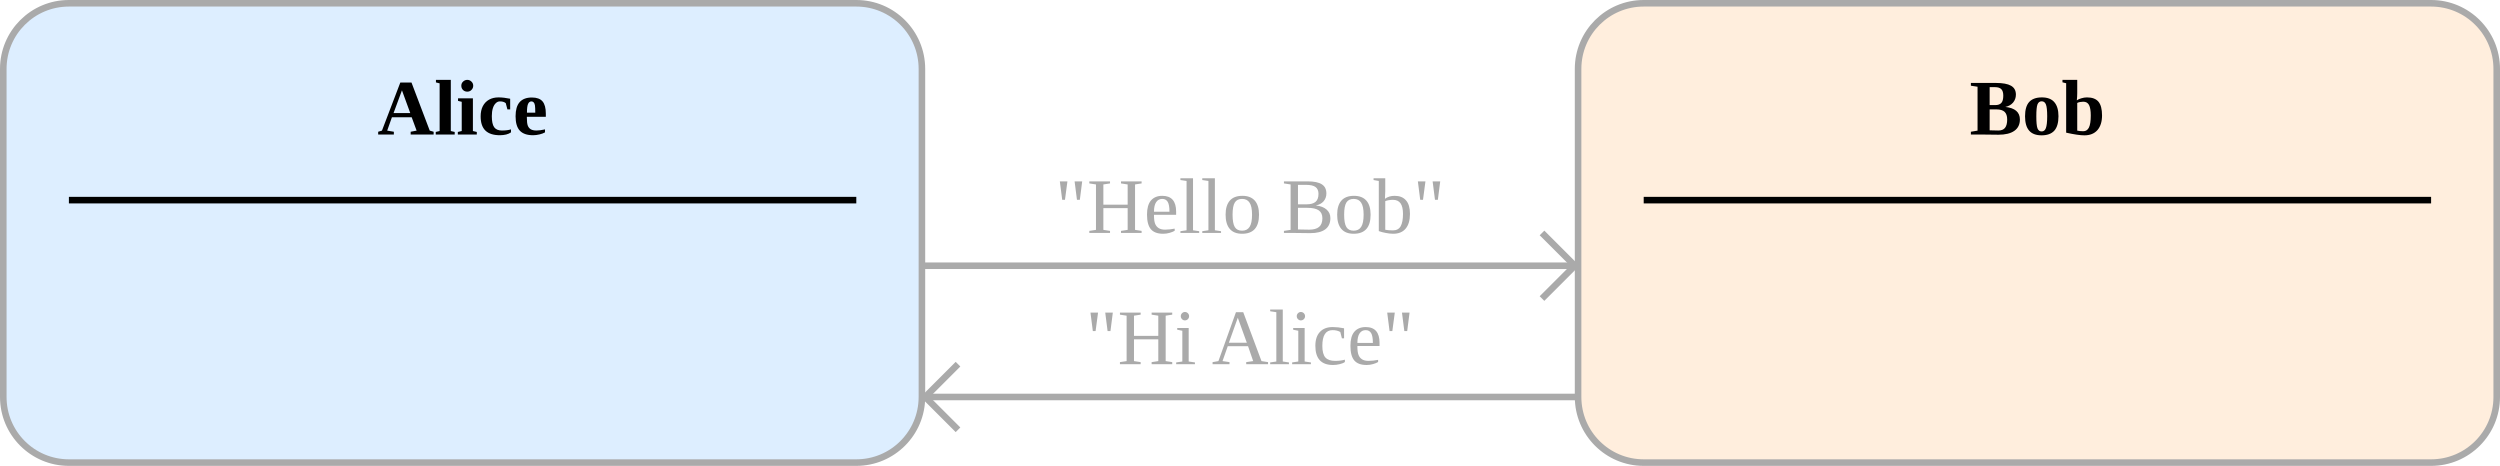
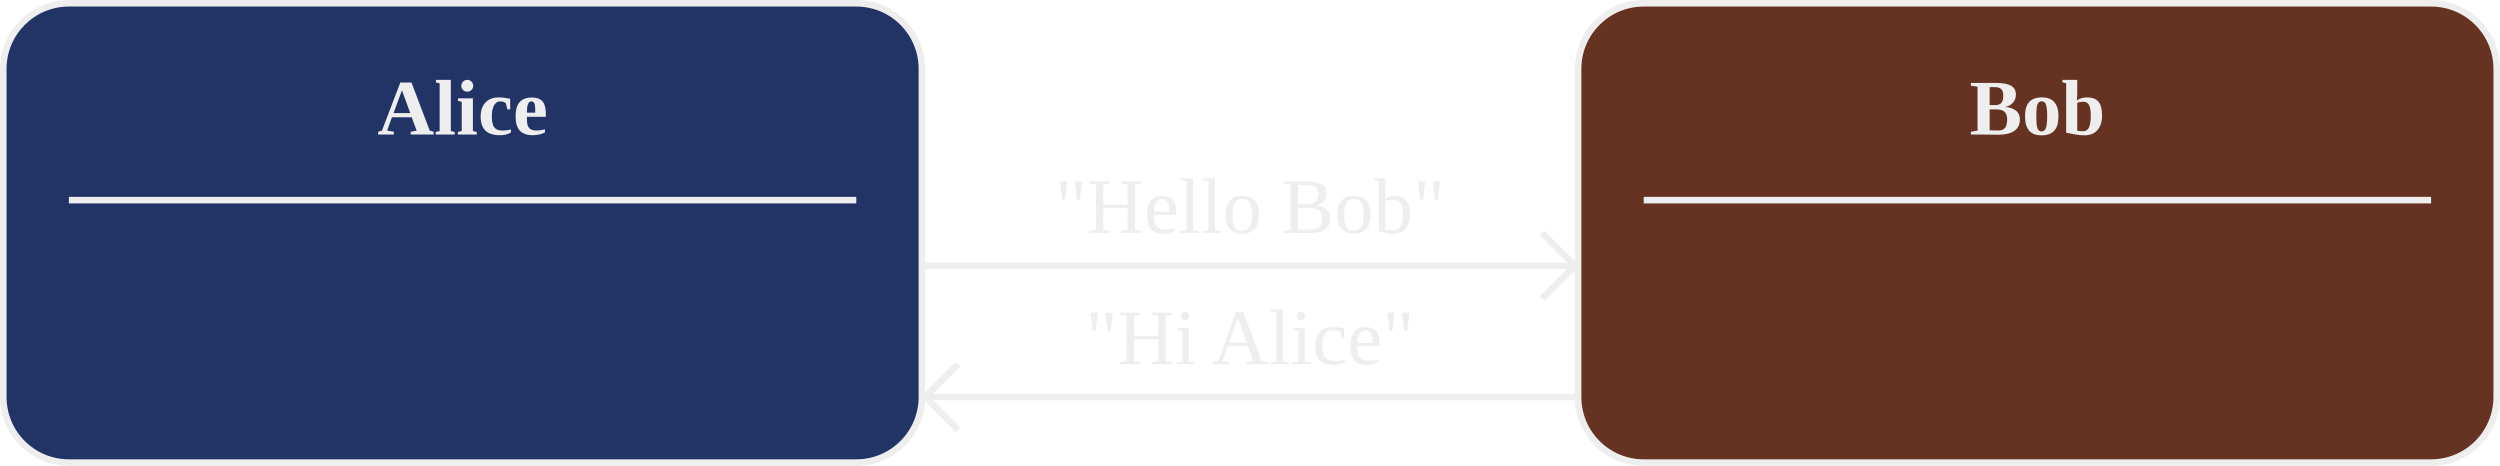
<svg xmlns="http://www.w3.org/2000/svg" viewBox="-0.5 -0.5 381 71.0">
-   <rect style="fill:#ddeeff;stroke:#aaaaaa;stroke-width:1px" width="140" height="70.0" x="0" y="0" ry="10" />
-   <line x1="10" y1="30" x2="130" y2="30" style="stroke:#000000;stroke-width:1px" />
-   <rect style="fill:#ffeedd;stroke:#aaaaaa;stroke-width:1px" width="140" height="70.0" x="240" y="0" ry="10" />
-   <line x1="250" y1="30" x2="370" y2="30" style="stroke:#000000;stroke-width:1px" />
-   <line x1="140" y1="40.0" x2="240" y2="40.0" style="stroke:#aaaaaa;stroke-width:1px" />
-   <path d="M234.5,35.0 239.5,40.0 234.5,45.0" style="fill:none;stroke:#aaaaaa;stroke-width:1px" />
-   <line x1="240" y1="60.0" x2="140" y2="60.0" style="stroke:#aaaaaa;stroke-width:1px" />
-   <path d="M145.5,55.0 140.5,60.0 145.5,65.0" style="fill:none;stroke:#aaaaaa;stroke-width:1px" />
-   <text style="text-align:center;text-anchor:middle;fill:#000000;font-weight:bold" x="70.0" y="20">Alice</text>
-   <text style="text-align:center;text-anchor:middle;fill:#000000;font-weight:bold" x="310.0" y="20">Bob</text>
-   <text style="text-align:center;text-anchor:middle;fill:#aaaaaa" x="190.0" y="35.0">"Hello Bob"</text>
-   <text style="text-align:center;text-anchor:middle;fill:#aaaaaa" x="190.0" y="55.0">"Hi Alice"</text>
+   <rect style="fill:#223366;stroke:#eeeeee;stroke-width:1px" width="140" height="70.0" x="0" y="0" ry="10" />
+   <line x1="10" y1="30" x2="130" y2="30" style="stroke:#eeeeee;stroke-width:1px" />
+   <rect style="fill:#663322;stroke:#eeeeee;stroke-width:1px" width="140" height="70.0" x="240" y="0" ry="10" />
+   <line x1="250" y1="30" x2="370" y2="30" style="stroke:#eeeeee;stroke-width:1px" />
+   <line x1="140" y1="40.0" x2="240" y2="40.0" style="stroke:#eeeeee;stroke-width:1px" />
+   <path d="M234.5,35.0 239.5,40.0 234.5,45.0" style="fill:none;stroke:#eeeeee;stroke-width:1px" />
+   <line x1="240" y1="60.0" x2="140" y2="60.0" style="stroke:#eeeeee;stroke-width:1px" />
+   <path d="M145.5,55.0 140.5,60.0 145.5,65.0" style="fill:none;stroke:#eeeeee;stroke-width:1px" />
+   <text style="text-align:center;text-anchor:middle;fill:#eeeeee;font-weight:bold" x="70.0" y="20">Alice</text>
+   <text style="text-align:center;text-anchor:middle;fill:#eeeeee;font-weight:bold" x="310.0" y="20">Bob</text>
+   <text style="text-align:center;text-anchor:middle;fill:#eeeeee" x="190.0" y="35.0">"Hello Bob"</text>
+   <text style="text-align:center;text-anchor:middle;fill:#eeeeee" x="190.0" y="55.0">"Hi Alice"</text>
</svg>
